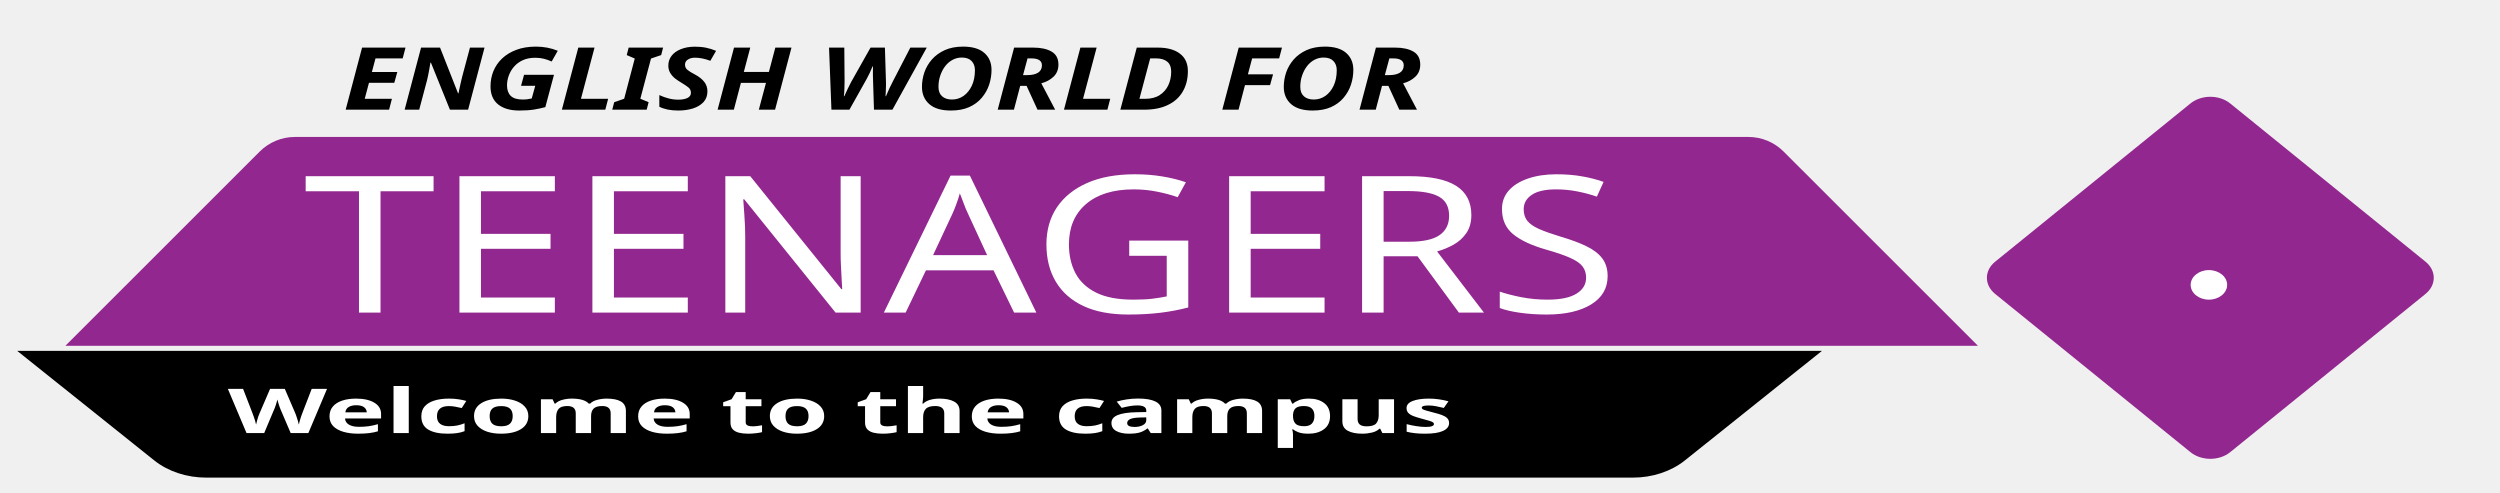
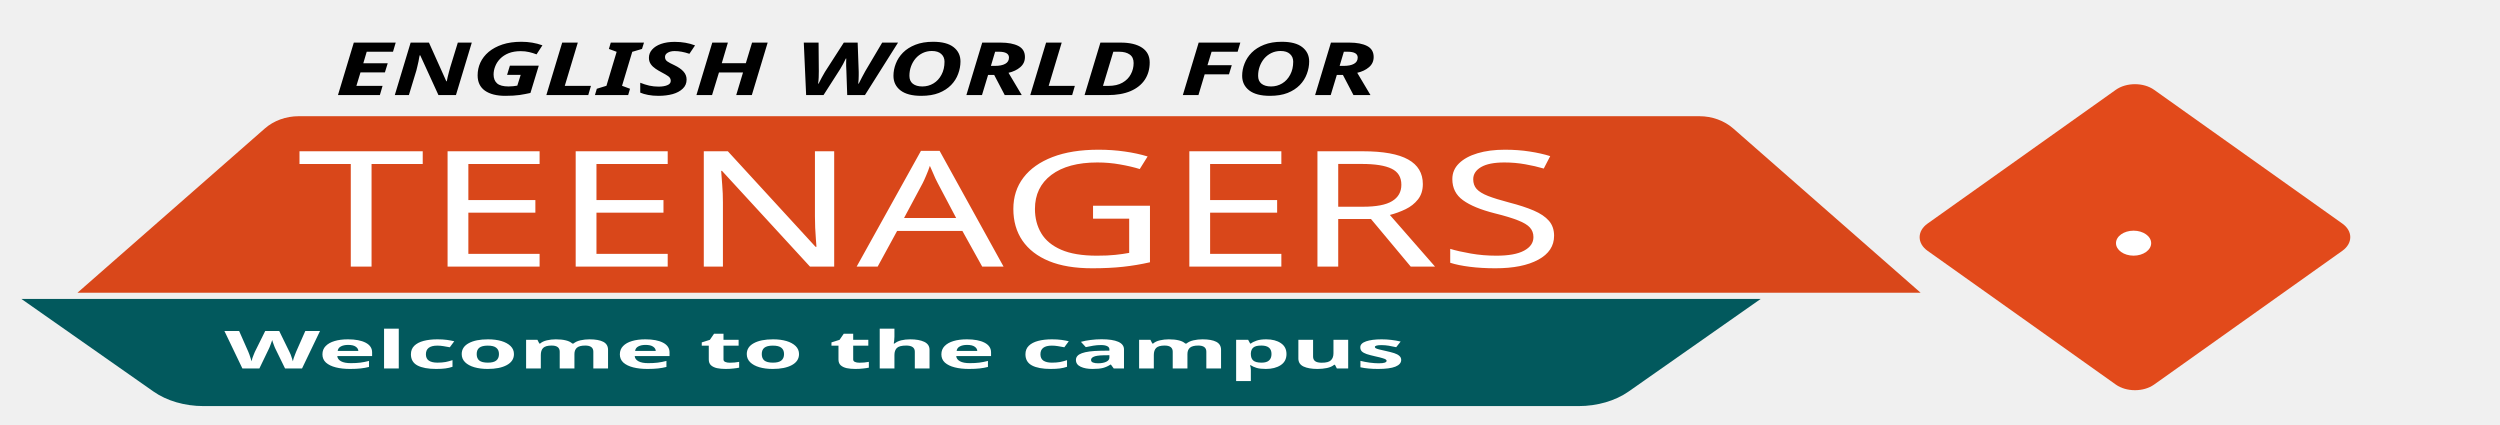
- <svg xmlns="http://www.w3.org/2000/svg" version="1.1" id="svg815" xml:space="preserve" width="660" height="130" viewBox="0 0 660 130">
+ <svg xmlns="http://www.w3.org/2000/svg" version="1.1" id="svg815" xml:space="preserve" width="530" height="90" viewBox="0 0 530 90">
  <defs id="defs819">
    <radialGradient fx="0" fy="0" cx="0" cy="0" r="1" gradientUnits="userSpaceOnUse" gradientTransform="matrix(403.9425,0,0,-403.9425,375,250)" spreadMethod="pad" id="radialGradient841">
      <stop style="stop-opacity:1;stop-color:#ffffff" offset="0" id="stop837" />
      <stop style="stop-opacity:1;stop-color:#dadbdc" offset="1" id="stop839" />
    </radialGradient>
    <clipPath clipPathUnits="userSpaceOnUse" id="clipPath851">
      <path d="M 0,500 H 750 V 0 H 0 Z" id="path849" />
    </clipPath>
    <clipPath clipPathUnits="userSpaceOnUse" id="clipPath875">
      <path d="M 0,500 H 750 V 0 H 0 Z" id="path873" />
    </clipPath>
    <clipPath clipPathUnits="userSpaceOnUse" id="clipPath891">
      <path d="M 0,500 H 750 V 0 H 0 Z" id="path889" />
    </clipPath>
    <clipPath clipPathUnits="userSpaceOnUse" id="clipPath913">
      <path d="M 0,500 H 750 V 0 H 0 Z" id="path911" />
    </clipPath>
    <clipPath clipPathUnits="userSpaceOnUse" id="clipPath957">
      <path d="M 0,500 H 750 V 0 H 0 Z" id="path955" />
    </clipPath>
    <clipPath clipPathUnits="userSpaceOnUse" id="clipPath993">
      <path d="M 0,500 H 750 V 0 H 0 Z" id="path991" />
    </clipPath>
    <clipPath clipPathUnits="userSpaceOnUse" id="clipPath1017">
      <path d="M 0,500 H 750 V 0 H 0 Z" id="path1015" />
    </clipPath>
    <clipPath clipPathUnits="userSpaceOnUse" id="clipPath1041">
      <path d="M 0,500 H 750 V 0 H 0 Z" id="path1039" />
    </clipPath>
    <clipPath clipPathUnits="userSpaceOnUse" id="clipPath1065">
      <path d="M 0,500 H 750 V 0 H 0 Z" id="path1063" />
    </clipPath>
    <clipPath clipPathUnits="userSpaceOnUse" id="clipPath1093">
      <path d="M 0,500 H 750 V 0 H 0 Z" id="path1091" />
    </clipPath>
    <clipPath clipPathUnits="userSpaceOnUse" id="clipPath1117">
      <path d="M 0,500 H 750 V 0 H 0 Z" id="path1115" />
    </clipPath>
    <clipPath clipPathUnits="userSpaceOnUse" id="clipPath1165">
      <path d="M 0,500 H 750 V 0 H 0 Z" id="path1163" />
    </clipPath>
    <clipPath clipPathUnits="userSpaceOnUse" id="clipPath1205">
      <path d="M 0,500 H 750 V 0 H 0 Z" id="path1203" />
    </clipPath>
    <clipPath clipPathUnits="userSpaceOnUse" id="clipPath1309">
      <path d="M 0,500 H 750 V 0 H 0 Z" id="path1307" />
    </clipPath>
    <clipPath clipPathUnits="userSpaceOnUse" id="clipPath1373">
      <path d="M 0,500 H 750 V 0 H 0 Z" id="path1371" />
    </clipPath>
  </defs>
-   <g id="g823" transform="matrix(1.333333,0,0,-1.333333,0,130)">
+   <g id="g823" transform="matrix(1.333333,0,0,-1.333333,0,89.99999)">
    <g clip-path="url(#clipPath1117)" id="g1113" transform="translate(0,183.6483)" />
-     <g transform="matrix(1.756689,0,0,1.423175,433.7089,7.974764)" id="g1119">
-       <path id="path1121" style="fill:#92278f;fill-opacity:1;fill-rule:nonzero;stroke:none" d="m 0,0 -22.015,22.015 c -1.237,1.237 -1.237,3.244 0,4.481 L 0,48.511 c 1.238,1.238 3.244,1.238 4.482,0 L 26.496,26.496 c 1.238,-1.237 1.238,-3.244 0,-4.481 L 4.482,0 C 3.244,-1.238 1.238,-1.238 0,0" />
+     <g transform="matrix(1.359475,0,0,0.9660298,336.4116,6.355114)" id="g1119" style="fill:#e24a1b;fill-opacity:1">
+       <path id="path1121" style="fill:#e24a1b;fill-opacity:1;fill-rule:nonzero;stroke:none" d="m 0,0 -22.015,22.015 c -1.237,1.237 -1.237,3.244 0,4.481 L 0,48.511 c 1.238,1.238 3.244,1.238 4.482,0 L 26.496,26.496 c 1.238,-1.237 1.238,-3.244 0,-4.481 L 4.482,0 C 3.244,-1.238 1.238,-1.238 0,0" />
    </g>
-     <g transform="matrix(1.561457,0,0,1.560648,353.1497,67.49774)" id="g1123">
-       <path id="path1125" style="fill:#92278f;fill-opacity:1;fill-rule:nonzero;stroke:none" d="m 0,0 c -1.184,1.184 -2.789,1.849 -4.463,1.849 h -184.305 c -1.673,0 -3.279,-0.665 -4.462,-1.849 l -24.648,-24.648 H 24.648 Z" />
+     <g transform="matrix(1.208388,0,0,1.059345,275.5962,47.06405)" id="g1123" style="fill:#d9471a;fill-opacity:1">
+       <path id="path1125" style="fill:#d9471a;fill-opacity:1;fill-rule:nonzero;stroke:none" d="m 0,0 c -1.184,1.184 -2.789,1.849 -4.463,1.849 h -184.305 c -1.673,0 -3.279,-0.665 -4.462,-1.849 l -24.648,-24.648 H 24.648 Z" />
    </g>
-     <g transform="matrix(2.205714,0,0,1.762972,30.54619,6.336798)" id="g1127">
-       <path id="path1129" style="fill:#000000;fill-opacity:1;fill-rule:nonzero;stroke:none" d="m 0,0 c 1.236,-1.236 2.913,-1.931 4.661,-1.931 h 128.075 c 1.748,0 3.424,0.695 4.661,1.931 L 149.7,12.303 H -12.303 Z" />
+     <g transform="matrix(1.706968,0,0,1.196679,24.41013,5.243287)" id="g1127" style="fill:#00585c;fill-opacity:0.992">
+       <path id="path1129" style="fill:#00585c;fill-opacity:0.992;fill-rule:nonzero;stroke:none" d="m 0,0 c 1.236,-1.236 2.913,-1.931 4.661,-1.931 h 128.075 c 1.748,0 3.424,0.695 4.661,1.931 L 149.7,12.303 H -12.303 Z" />
    </g>
-     <g transform="matrix(1.756689,0,0,1.423175,440.9761,41.09534)" id="g1135">
+     <g transform="matrix(1.359475,0,0,0.9660298,342.0356,28.83687)" id="g1135">
      <path id="path1137" style="fill:#ffffff;fill-opacity:1;fill-rule:nonzero;stroke:none" d="m 0,0 c 0,-1.136 -0.921,-2.057 -2.057,-2.057 -1.136,0 -2.057,0.921 -2.057,2.057 0,1.136 0.921,2.057 2.057,2.057 C -0.921,2.057 0,1.136 0,0" />
    </g>
-     <text transform="scale(1.118541,-0.8940218)" style="font-style:italic;font-variant:normal;font-weight:bold;font-stretch:normal;font-size:19.263px;font-family:Barlow;-inkscape-font-specification:Barlow-BoldItalic;writing-mode:lr-tb;fill:#000000;fill-opacity:1;fill-rule:nonzero;stroke:none;stroke-width:1.972" id="text1141" x="60.689" y="-84.765">
-       <tspan id="tspan1139" x="60.689" y="-84.765" style="stroke-width:1.972">ENGLISH WORLD FOR</tspan>
+     <text transform="scale(1.194329,-0.8372905)" style="font-style:italic;font-variant:normal;font-weight:bold;font-stretch:normal;font-size:13.962px;font-family:Barlow;-inkscape-font-specification:Barlow-BoldItalic;writing-mode:lr-tb;fill:#000000;fill-opacity:1;fill-rule:nonzero;stroke:none;stroke-width:1.429" id="text1141" x="44.631" y="-62.561">
+       <tspan id="tspan1139" x="44.631" y="-62.561" style="stroke-width:1.429">ENGLISH WORLD FOR</tspan>
    </text>
-     <text transform="scale(1.118541,-0.8940218)" style="font-variant:normal;font-weight:500;font-stretch:normal;font-size:42.326px;font-family:'Barlow Medium';-inkscape-font-specification:Barlow-Medium;writing-mode:lr-tb;fill:#ffffff;fill-opacity:1;fill-rule:nonzero;stroke:none;stroke-width:1.972" id="text1149" x="53.687" y="-39.818">
-       <tspan id="tspan1147" x="53.687" y="-39.818" style="stroke-width:1.972">TEENAGERS</tspan>
+     <text transform="scale(1.194329,-0.8372905)" style="font-variant:normal;font-weight:500;font-stretch:normal;font-size:30.677px;font-family:'Barlow Medium';-inkscape-font-specification:Barlow-Medium;writing-mode:lr-tb;fill:#ffffff;fill-opacity:1;fill-rule:nonzero;stroke:none;stroke-width:1.429" id="text1149" x="39.557" y="-29.984">
+       <tspan id="tspan1147" x="39.557" y="-29.984" style="stroke-width:1.429">TEENAGERS</tspan>
    </text>
-     <text transform="scale(1.286523,-0.777289)" style="font-variant:normal;font-weight:bold;font-stretch:normal;font-size:15.776px;font-family:Barlow;-inkscape-font-specification:Barlow-Bold;writing-mode:lr-tb;fill:#ffffff;fill-opacity:1;fill-rule:nonzero;stroke:none;stroke-width:2.268" id="text1157" x="35.066" y="-15.115">
-       <tspan id="tspan1155" style="font-size:15.776px;stroke-width:2.268" x="35.066" y="-15.115">Welcome to the campus</tspan>
+     <text transform="scale(1.373692,-0.7279652)" style="font-variant:normal;font-weight:bold;font-stretch:normal;font-size:11.434px;font-family:Barlow;-inkscape-font-specification:Barlow-Bold;writing-mode:lr-tb;fill:#ffffff;fill-opacity:1;fill-rule:nonzero;stroke:none;stroke-width:1.644" id="text1157" x="25.976" y="-12.249">
+       <tspan id="tspan1155" style="font-size:11.434px;stroke-width:1.644" x="25.976" y="-12.249">Welcome to the campus</tspan>
    </text>
  </g>
</svg>
